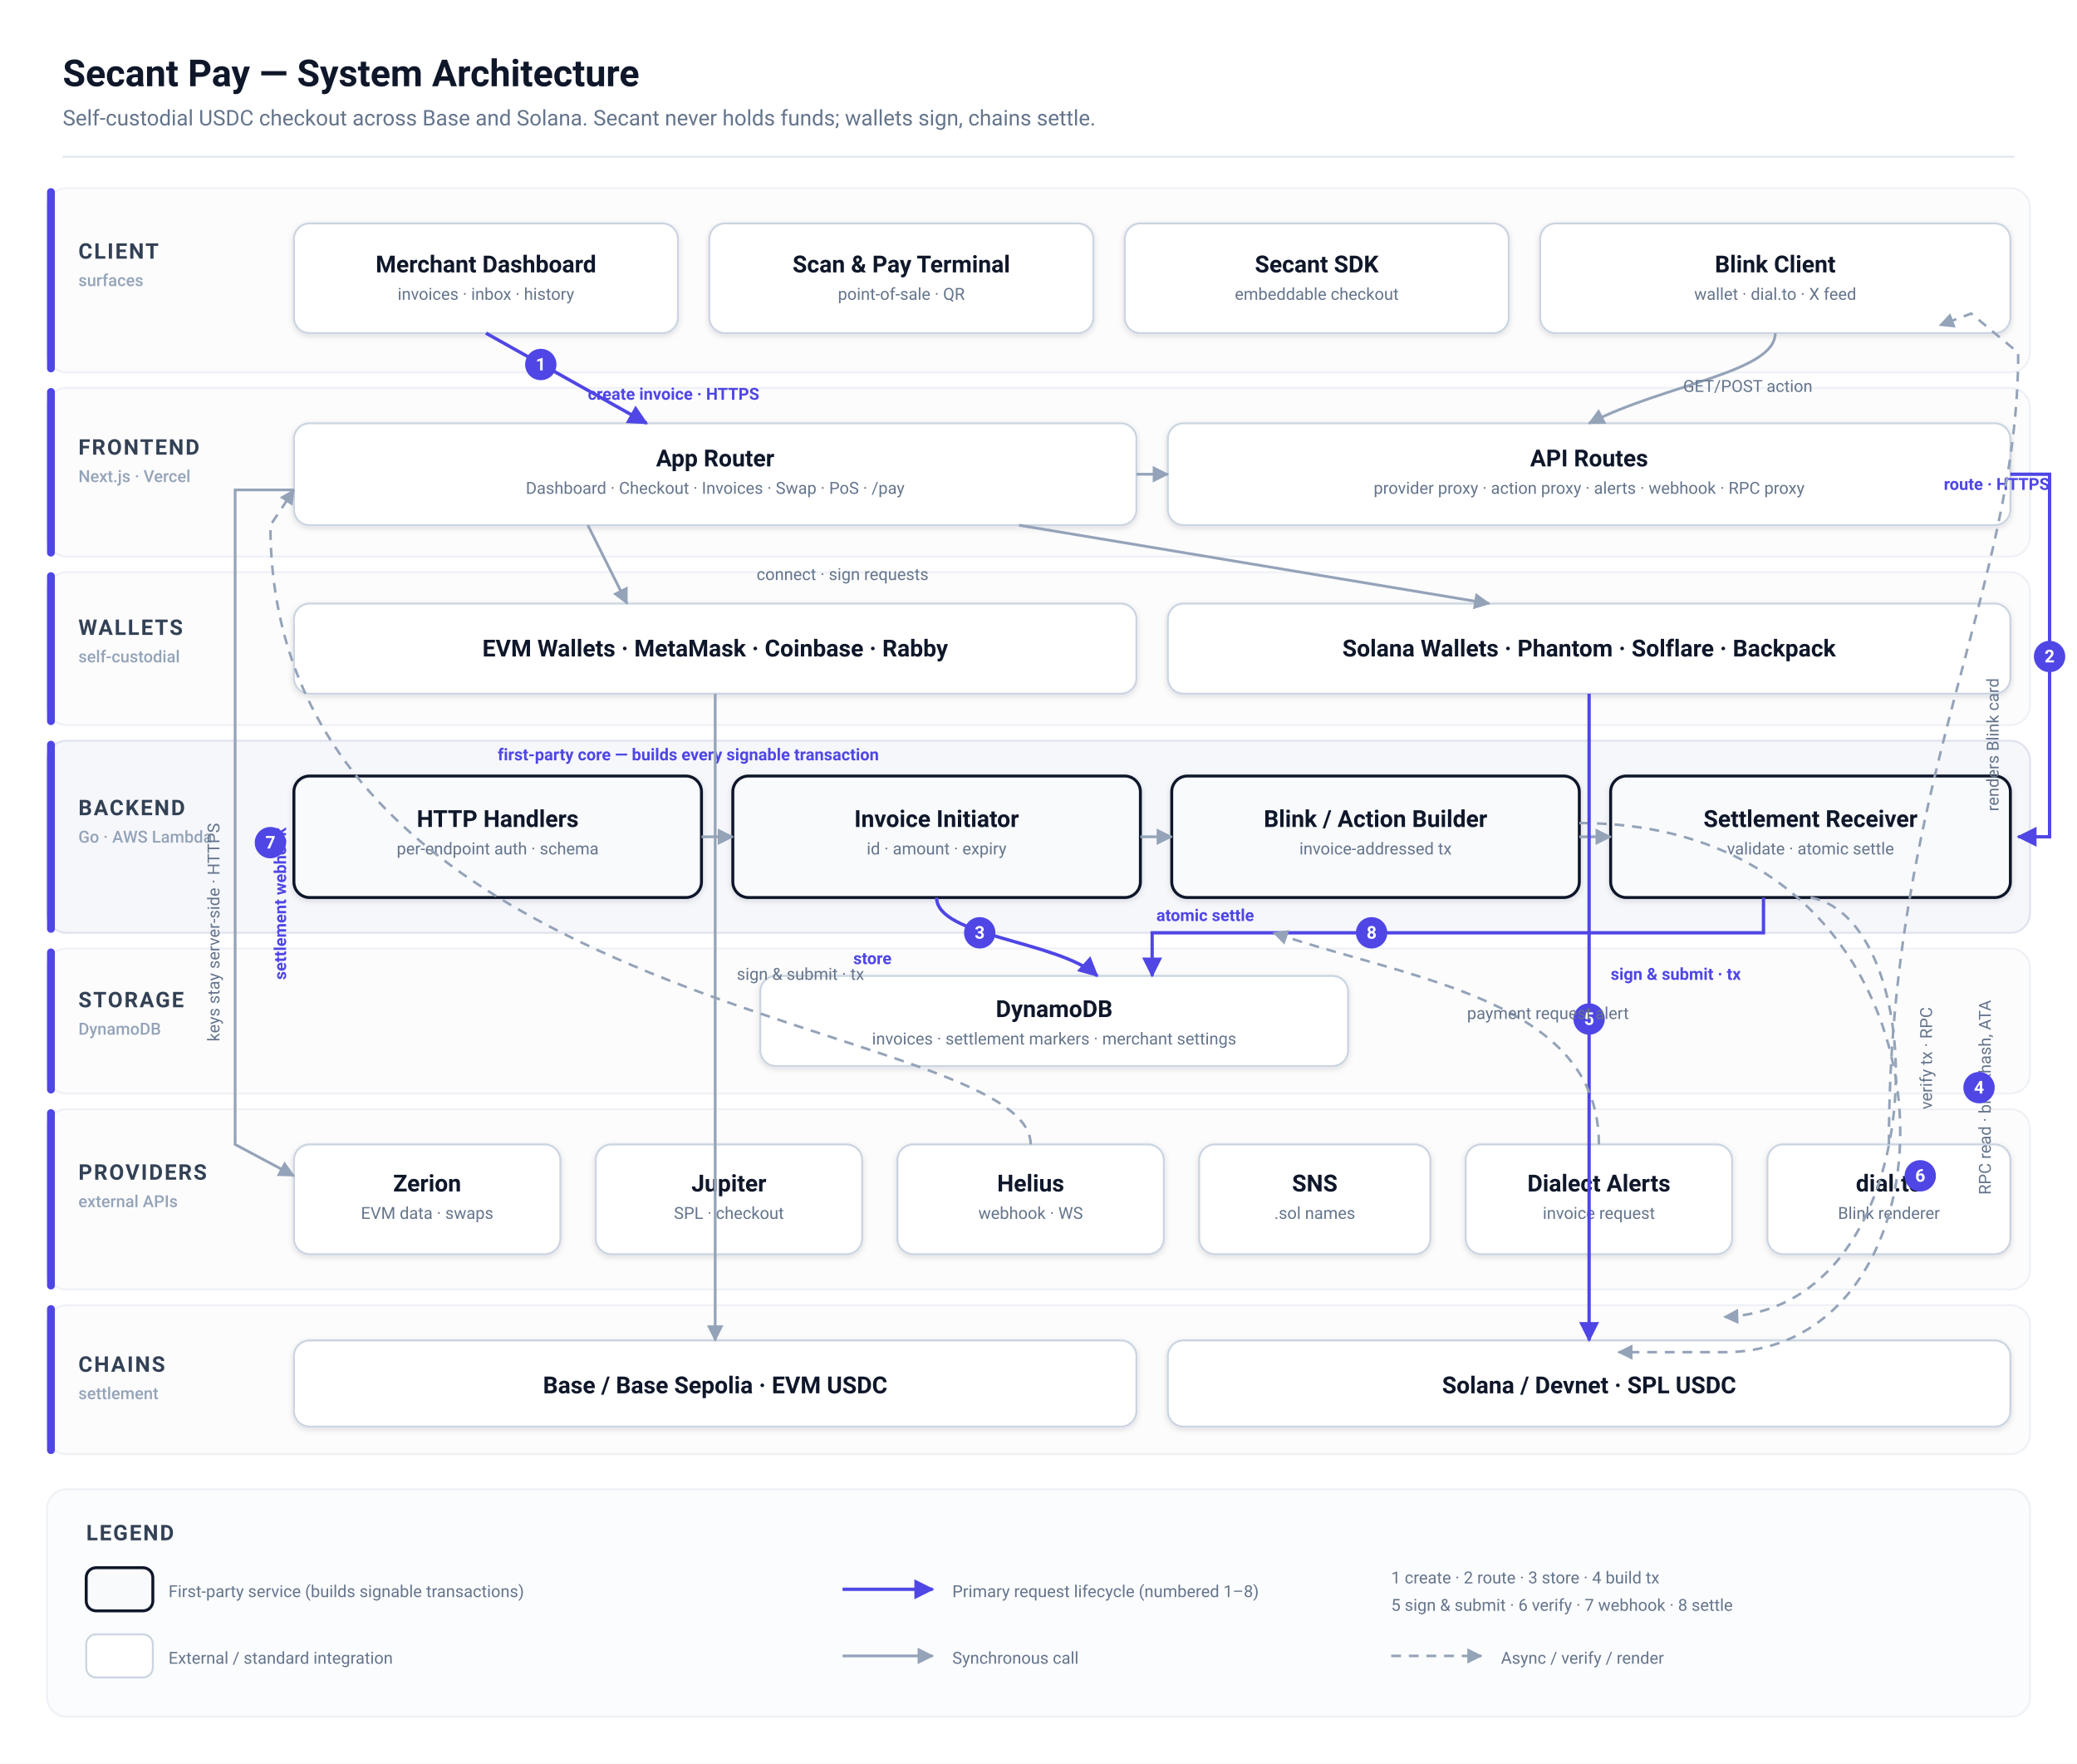
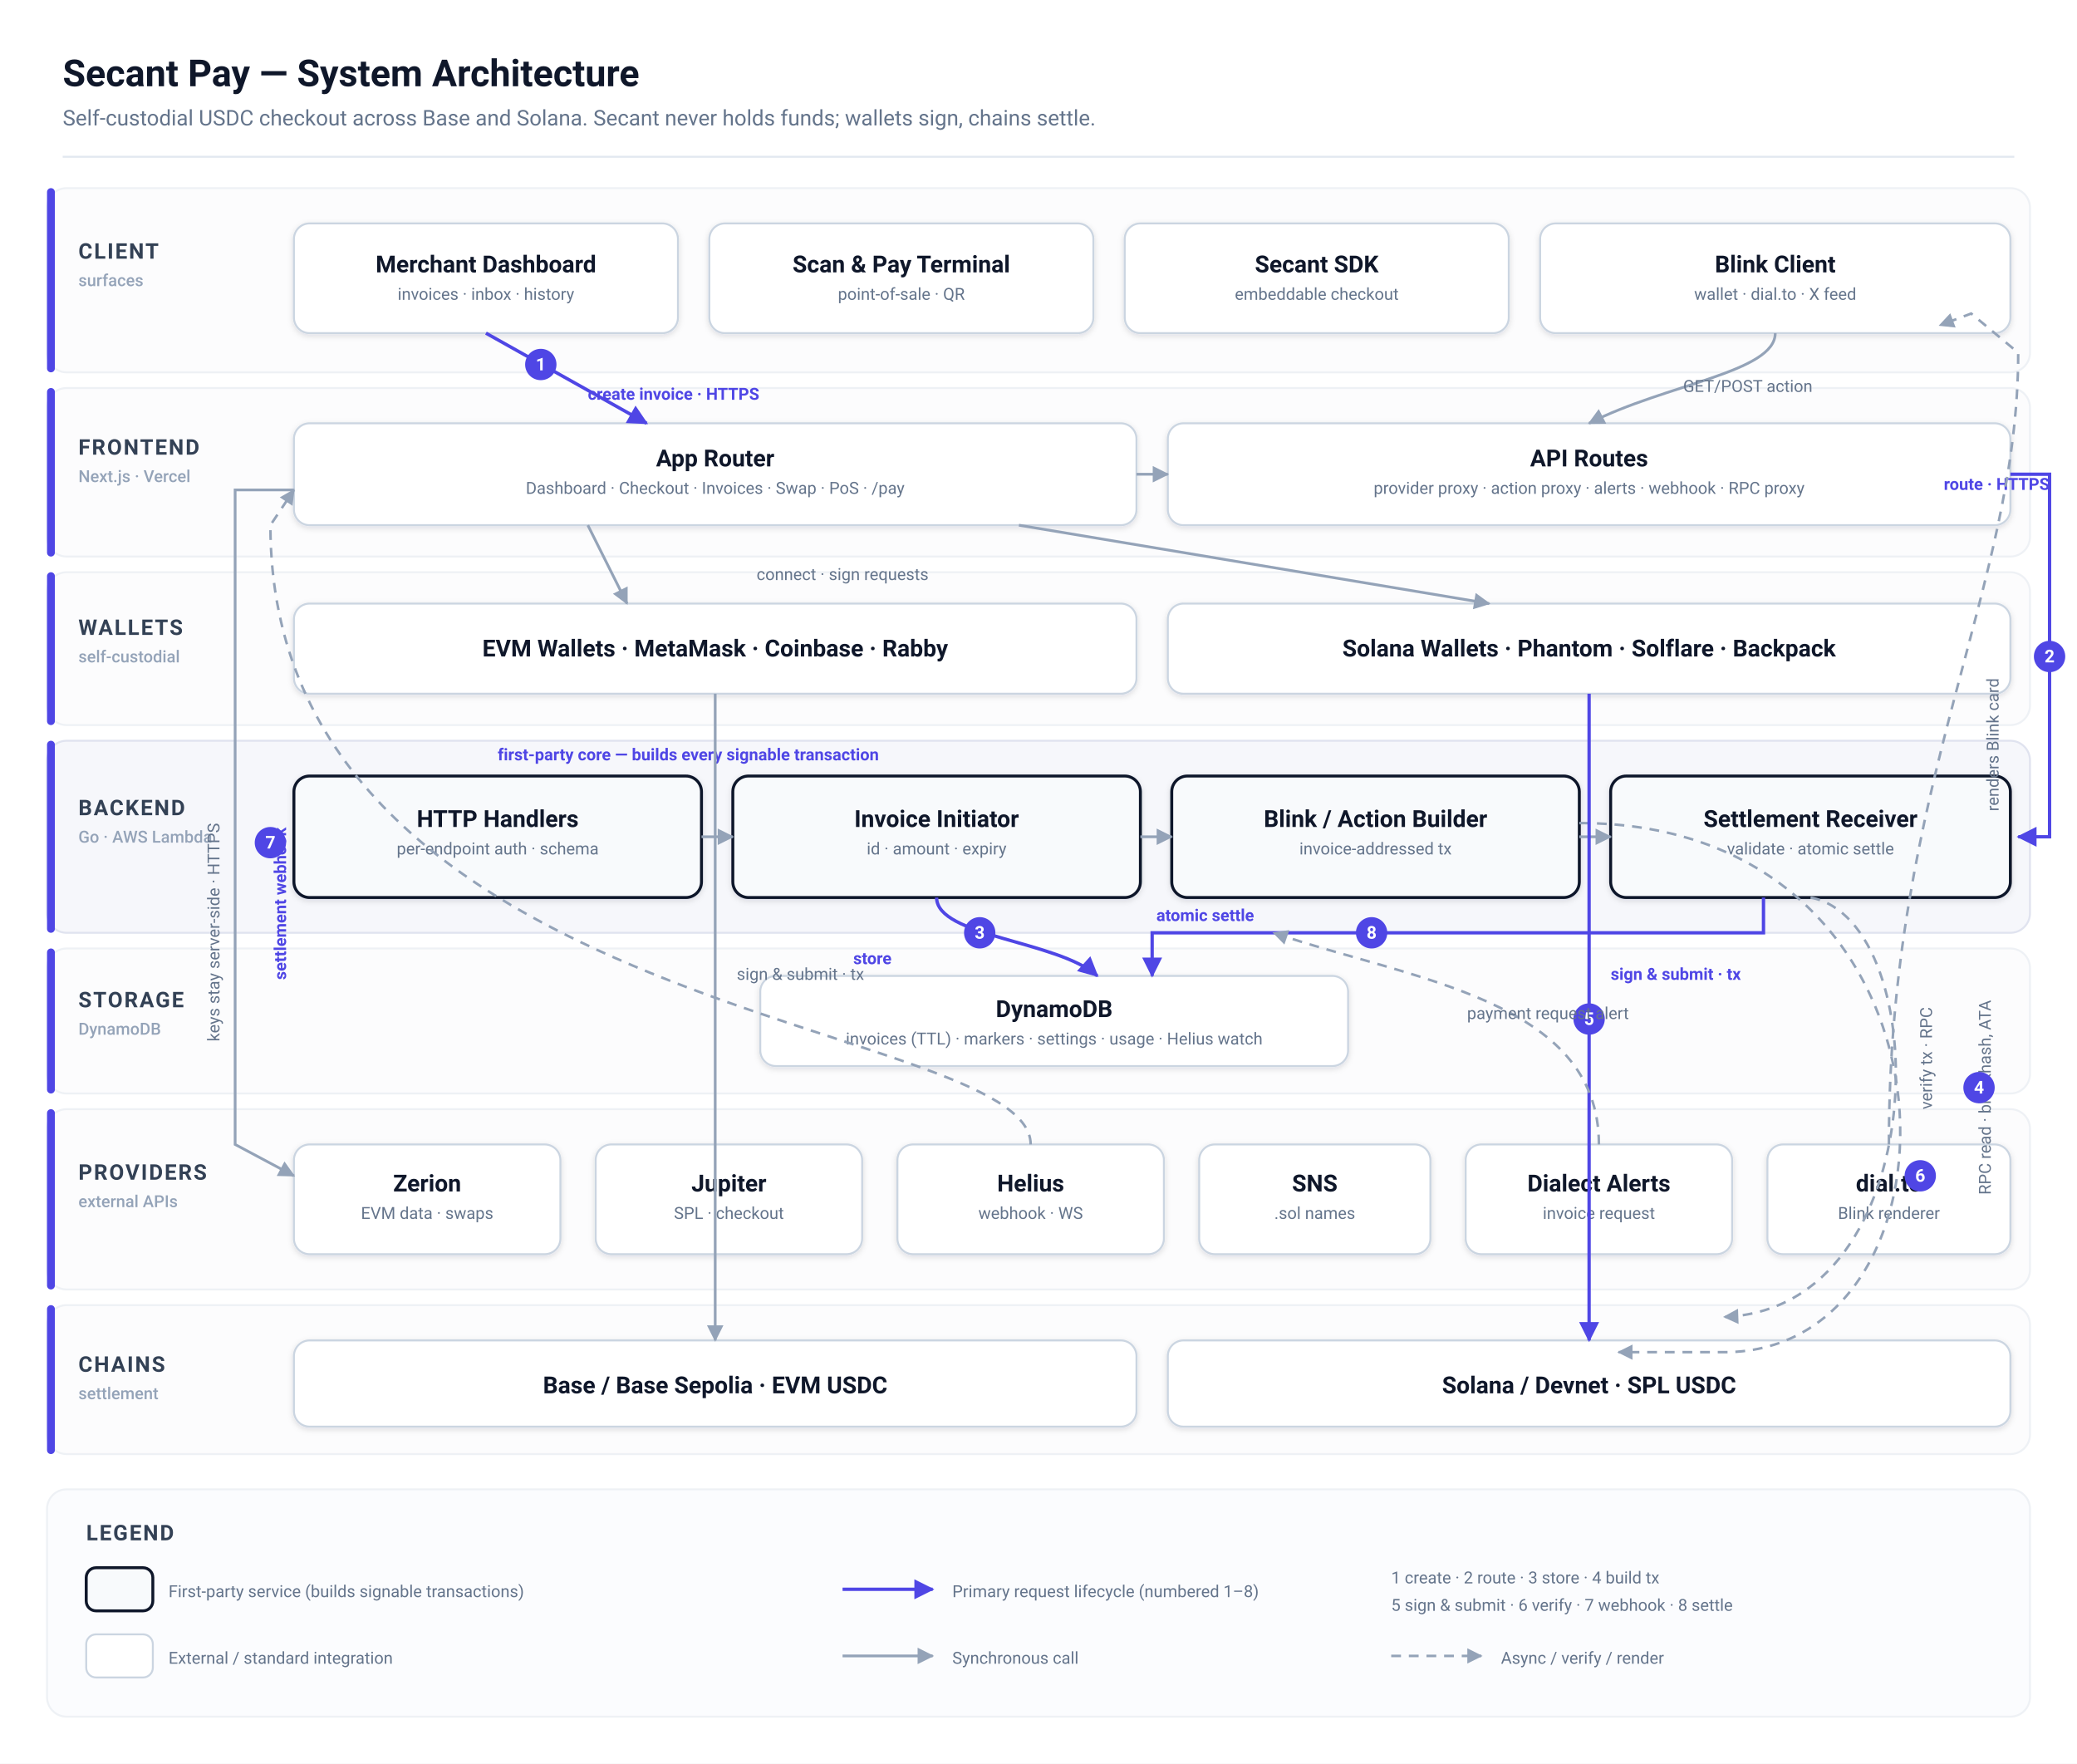
<svg xmlns="http://www.w3.org/2000/svg" viewBox="0 0 1060 900" font-family="-apple-system, BlinkMacSystemFont, 'Segoe UI', Roboto, Helvetica, Arial, sans-serif" role="img">
  <defs>
    <filter id="sh" x="-20%" y="-20%" width="140%" height="160%">
      <feDropShadow dx="0" dy="1" stdDeviation="1.6" flood-color="#0f172a" flood-opacity="0.13" />
    </filter>
    <marker id="ar" markerWidth="8" markerHeight="8" refX="5.5" refY="3" orient="auto" markerUnits="strokeWidth">
      <path d="M0,0 L6,3 L0,6 Z" fill="#94a3b8" />
    </marker>
    <marker id="arA" markerWidth="8" markerHeight="8" refX="5.5" refY="3" orient="auto" markerUnits="strokeWidth">
      <path d="M0,0 L6,3 L0,6 Z" fill="#4f46e5" />
    </marker>
  </defs>
  <style>
    .lane   { fill:#fcfcfd; stroke:#eef1f5; stroke-width:1; }
    .lanec  { fill:#f6f7fb; stroke:#e0e3ef; stroke-width:1; }
    .tab    { fill:#4f46e5; }
    .tier   { font-size:11px; font-weight:700; letter-spacing:.8px; fill:#334155; }
    .tsub   { font-size:8.5px; font-weight:500; fill:#94a3b8; }
    .card   { fill:#ffffff; stroke:#cbd5e1; stroke-width:1; }
    .core   { fill:#f8fafc; stroke:#0f172a; stroke-width:1.5; }
    .nt     { font-size:12px; font-weight:600; fill:#0f172a; }
    .ns     { font-size:8.5px; font-weight:400; fill:#64748b; }
    .e      { stroke:#94a3b8; stroke-width:1.4; fill:none; marker-end:url(#ar); }
    .ed     { stroke:#94a3b8; stroke-width:1.3; fill:none; stroke-dasharray:5 4; marker-end:url(#ar); }
    .ep     { stroke:#4f46e5; stroke-width:1.7; fill:none; marker-end:url(#arA); }
    .el     { font-size:8.5px; fill:#64748b; }
    .elp    { font-size:8.5px; font-weight:600; fill:#4f46e5; }
    .badge  { fill:#4f46e5; }
    .bnum   { font-size:9px; font-weight:700; fill:#ffffff; }
    .h1     { font-size:19px; font-weight:700; fill:#0f172a; }
    .h2     { font-size:11px; font-weight:400; fill:#64748b; }
  </style>
  <rect x="0" y="0" width="1060" height="900" fill="#ffffff" />
  <text class="h1" x="32" y="44">Secant Pay — System Architecture</text>
  <text class="h2" x="32" y="64">Self-custodial USDC checkout across Base and Solana. Secant never holds funds; wallets sign, chains settle.</text>
  <line x1="32" y1="80" x2="1028" y2="80" stroke="#e2e8f0" stroke-width="1" />
  <rect class="lane" x="24" y="96" width="1012" height="94" rx="10" />
  <rect class="lane" x="24" y="198" width="1012" height="86" rx="10" />
  <rect class="lane" x="24" y="292" width="1012" height="78" rx="10" />
  <rect class="lanec" x="24" y="378" width="1012" height="98" rx="10" />
  <rect class="lane" x="24" y="484" width="1012" height="74" rx="10" />
  <rect class="lane" x="24" y="566" width="1012" height="92" rx="10" />
  <rect class="lane" x="24" y="666" width="1012" height="76" rx="10" />
  <rect class="tab" x="24" y="96" width="4" height="94" rx="2" />
  <rect class="tab" x="24" y="198" width="4" height="86" rx="2" />
  <rect class="tab" x="24" y="292" width="4" height="78" rx="2" />
  <rect class="tab" x="24" y="378" width="4" height="98" rx="2" />
  <rect class="tab" x="24" y="484" width="4" height="74" rx="2" />
  <rect class="tab" x="24" y="566" width="4" height="92" rx="2" />
  <rect class="tab" x="24" y="666" width="4" height="76" rx="2" />
  <text class="tier" x="40" y="132">CLIENT</text>
  <text class="tsub" x="40" y="146">surfaces</text>
  <text class="tier" x="40" y="232">FRONTEND</text>
  <text class="tsub" x="40" y="246">Next.js · Vercel</text>
  <text class="tier" x="40" y="324">WALLETS</text>
  <text class="tsub" x="40" y="338">self-custodial</text>
  <text class="tier" x="40" y="416">BACKEND</text>
  <text class="tsub" x="40" y="430">Go · AWS Lambda</text>
  <text class="tier" x="40" y="514">STORAGE</text>
  <text class="tsub" x="40" y="528">DynamoDB</text>
  <text class="tier" x="40" y="602">PROVIDERS</text>
  <text class="tsub" x="40" y="616">external APIs</text>
  <text class="tier" x="40" y="700">CHAINS</text>
  <text class="tsub" x="40" y="714">settlement</text>
  <g filter="url(#sh)">
    <rect class="card" x="150" y="114" width="196" height="56" rx="8" />
    <rect class="card" x="362" y="114" width="196" height="56" rx="8" />
    <rect class="card" x="574" y="114" width="196" height="56" rx="8" />
    <rect class="card" x="786" y="114" width="240" height="56" rx="8" />
  </g>
  <text class="nt" x="248" y="139" text-anchor="middle">Merchant Dashboard</text>
  <text class="ns" x="248" y="153" text-anchor="middle">invoices · inbox · history</text>
  <text class="nt" x="460" y="139" text-anchor="middle">Scan &amp; Pay Terminal</text>
  <text class="ns" x="460" y="153" text-anchor="middle">point-of-sale · QR</text>
  <text class="nt" x="672" y="139" text-anchor="middle">Secant SDK</text>
  <text class="ns" x="672" y="153" text-anchor="middle">embeddable checkout</text>
  <text class="nt" x="906" y="139" text-anchor="middle">Blink Client</text>
  <text class="ns" x="906" y="153" text-anchor="middle">wallet · dial.to · X feed</text>
  <g filter="url(#sh)">
    <rect class="card" x="150" y="216" width="430" height="52" rx="8" />
    <rect class="card" x="596" y="216" width="430" height="52" rx="8" />
  </g>
  <text class="nt" x="365" y="238" text-anchor="middle">App Router</text>
  <text class="ns" x="365" y="252" text-anchor="middle">Dashboard · Checkout · Invoices · Swap · PoS · /pay</text>
  <text class="nt" x="811" y="238" text-anchor="middle">API Routes</text>
  <text class="ns" x="811" y="252" text-anchor="middle">provider proxy · action proxy · alerts · webhook · RPC proxy</text>
  <g filter="url(#sh)">
    <rect class="card" x="150" y="308" width="430" height="46" rx="8" />
    <rect class="card" x="596" y="308" width="430" height="46" rx="8" />
  </g>
  <text class="nt" x="365" y="335" text-anchor="middle">EVM Wallets · MetaMask · Coinbase · Rabby</text>
  <text class="nt" x="811" y="335" text-anchor="middle">Solana Wallets · Phantom · Solflare · Backpack</text>
  <g filter="url(#sh)">
    <rect class="core" x="150" y="396" width="208" height="62" rx="8" />
    <rect class="core" x="374" y="396" width="208" height="62" rx="8" />
    <rect class="core" x="598" y="396" width="208" height="62" rx="8" />
    <rect class="core" x="822" y="396" width="204" height="62" rx="8" />
  </g>
  <text class="nt" x="254" y="422" text-anchor="middle">HTTP Handlers</text>
  <text class="ns" x="254" y="436" text-anchor="middle">per-endpoint auth · schema</text>
  <text class="nt" x="478" y="422" text-anchor="middle">Invoice Initiator</text>
  <text class="ns" x="478" y="436" text-anchor="middle">id · amount · expiry</text>
  <text class="nt" x="702" y="422" text-anchor="middle">Blink / Action Builder</text>
  <text class="ns" x="702" y="436" text-anchor="middle">invoice-addressed tx</text>
  <text class="nt" x="924" y="422" text-anchor="middle">Settlement Receiver</text>
  <text class="ns" x="924" y="436" text-anchor="middle">validate · atomic settle</text>
  <text class="elp" x="254" y="388">first-party core — builds every signable transaction</text>
  <g filter="url(#sh)">
    <rect class="card" x="388" y="498" width="300" height="46" rx="8" />
  </g>
  <text class="nt" x="538" y="519" text-anchor="middle">DynamoDB</text>
-   <text class="ns" x="538" y="533" text-anchor="middle">invoices · settlement markers · merchant settings</text>
+   <text class="ns" x="538" y="533" text-anchor="middle">invoices (TTL) · markers · settings · usage · Helius watch</text>
  <g filter="url(#sh)">
    <rect class="card" x="150" y="584" width="136" height="56" rx="8" />
    <rect class="card" x="304" y="584" width="136" height="56" rx="8" />
    <rect class="card" x="458" y="584" width="136" height="56" rx="8" />
    <rect class="card" x="612" y="584" width="118" height="56" rx="8" />
    <rect class="card" x="748" y="584" width="136" height="56" rx="8" />
    <rect class="card" x="902" y="584" width="124" height="56" rx="8" />
  </g>
  <text class="nt" x="218" y="608" text-anchor="middle">Zerion</text>
  <text class="ns" x="218" y="622" text-anchor="middle">EVM data · swaps</text>
  <text class="nt" x="372" y="608" text-anchor="middle">Jupiter</text>
  <text class="ns" x="372" y="622" text-anchor="middle">SPL · checkout</text>
  <text class="nt" x="526" y="608" text-anchor="middle">Helius</text>
  <text class="ns" x="526" y="622" text-anchor="middle">webhook · WS</text>
  <text class="nt" x="671" y="608" text-anchor="middle">SNS</text>
  <text class="ns" x="671" y="622" text-anchor="middle">.sol names</text>
  <text class="nt" x="816" y="608" text-anchor="middle">Dialect Alerts</text>
  <text class="ns" x="816" y="622" text-anchor="middle">invoice request</text>
  <text class="nt" x="964" y="608" text-anchor="middle">dial.to</text>
  <text class="ns" x="964" y="622" text-anchor="middle">Blink renderer</text>
  <g filter="url(#sh)">
    <rect class="card" x="150" y="684" width="430" height="44" rx="8" />
    <rect class="card" x="596" y="684" width="430" height="44" rx="8" />
  </g>
  <text class="nt" x="365" y="711" text-anchor="middle">Base / Base Sepolia · EVM USDC</text>
  <text class="nt" x="811" y="711" text-anchor="middle">Solana / Devnet · SPL USDC</text>
  <path class="ep" d="M248,170 L330,216" />
  <circle class="badge" cx="276" cy="186" r="8" />
  <text class="bnum" x="276" y="189" text-anchor="middle">1</text>
  <text class="elp" x="300" y="204">create invoice · HTTPS</text>
  <path class="e" d="M906,170 C906,190 850,196 811,216" />
  <text class="el" x="892" y="200" text-anchor="middle">GET/POST action</text>
  <path class="e" d="M580,242 L596,242" />
  <path class="ep" d="M1026,242 L1046,242 L1046,427 L1030,427" />
  <circle class="badge" cx="1046" cy="335" r="8" />
  <text class="bnum" x="1046" y="338" text-anchor="middle">2</text>
  <text class="elp" x="1046" y="250" text-anchor="end">route · HTTPS</text>
  <path class="e" d="M300,268 L320,308" />
  <path class="e" d="M520,268 L760,308" />
  <text class="el" x="430" y="296" text-anchor="middle">connect · sign requests</text>
  <path class="e" d="M358,427 L374,427" />
  <path class="e" d="M582,427 L598,427" />
  <path class="e" d="M806,427 L822,427" />
  <path class="ep" d="M478,458 C478,478 540,480 560,498" />
  <circle class="badge" cx="500" cy="476" r="8" />
  <text class="bnum" x="500" y="479" text-anchor="middle">3</text>
  <text class="elp" x="455" y="492" text-anchor="end">store</text>
  <path class="ep" d="M900,458 L900,476 L588,476 L588,498" />
  <circle class="badge" cx="700" cy="476" r="8" />
  <text class="bnum" x="700" y="479" text-anchor="middle">8</text>
  <text class="elp" x="640" y="470" text-anchor="end">atomic settle</text>
  <path class="e" d="M150,250 L120,250 L120,584 L150,600" />
  <text class="el" x="112" y="420" text-anchor="end" transform="rotate(-90 112 420)">keys stay server-side · HTTPS</text>
  <path class="ed" d="M526,584 C526,520 138,520 138,268 L150,250" />
  <circle class="badge" cx="138" cy="430" r="8" />
  <text class="bnum" x="138" y="433" text-anchor="middle">7</text>
  <text class="elp" x="146" y="500" transform="rotate(-90 146 500)">settlement webhook</text>
  <path class="ed" d="M806,420 C1010,420 1010,690 880,690 L826,690" />
  <text class="el" x="1016" y="560" text-anchor="middle" transform="rotate(-90 1016 560)">RPC read · blockhash, ATA</text>
  <circle class="badge" cx="1010" cy="555" r="8" />
  <text class="bnum" x="1010" y="558" text-anchor="middle">4</text>
  <path class="ep" d="M811,354 L811,684" />
  <circle class="badge" cx="811" cy="520" r="8" />
  <text class="bnum" x="811" y="523" text-anchor="middle">5</text>
  <text class="elp" x="822" y="500">sign &amp; submit · tx</text>
  <path class="e" d="M365,354 L365,684" />
  <text class="el" x="376" y="500">sign &amp; submit · tx</text>
  <path class="ed" d="M924,458 C988,470 988,668 880,672" />
  <circle class="badge" cx="980" cy="600" r="8" />
  <text class="bnum" x="980" y="603" text-anchor="middle">6</text>
  <text class="el" x="986" y="540" text-anchor="middle" transform="rotate(-90 986 540)">verify tx · RPC</text>
  <path class="ed" d="M816,584 C816,510 720,500 650,476" />
  <text class="el" x="790" y="520" text-anchor="middle">payment request alert</text>
  <path class="ed" d="M964,584 C964,400 1030,300 1030,180 L1006,160 L990,166" />
  <text class="el" x="1020" y="380" text-anchor="middle" transform="rotate(-90 1020 380)">renders Blink card</text>
  <rect x="24" y="760" width="1012" height="116" rx="10" fill="#fbfcfe" stroke="#eef1f5" />
  <text class="tier" x="44" y="786">LEGEND</text>
  <rect class="core" x="44" y="800" width="34" height="22" rx="5" />
  <text class="ns" x="86" y="815" fill="#334155">First-party service (builds signable transactions)</text>
  <rect class="card" x="44" y="834" width="34" height="22" rx="5" />
  <text class="ns" x="86" y="849" fill="#334155">External / standard integration</text>
  <line x1="430" y1="811" x2="476" y2="811" class="ep" />
  <text class="ns" x="486" y="815" fill="#334155">Primary request lifecycle (numbered 1–8)</text>
  <line x1="430" y1="845" x2="476" y2="845" class="e" />
  <text class="ns" x="486" y="849" fill="#334155">Synchronous call</text>
  <line x1="710" y1="845" x2="756" y2="845" class="ed" />
  <text class="ns" x="766" y="849" fill="#334155">Async / verify / render</text>
  <text class="ns" x="710" y="808" fill="#334155">1 create  ·  2 route  ·  3 store  ·  4 build tx</text>
  <text class="ns" x="710" y="822" fill="#334155">5 sign &amp; submit  ·  6 verify  ·  7 webhook  ·  8 settle</text>
</svg>
